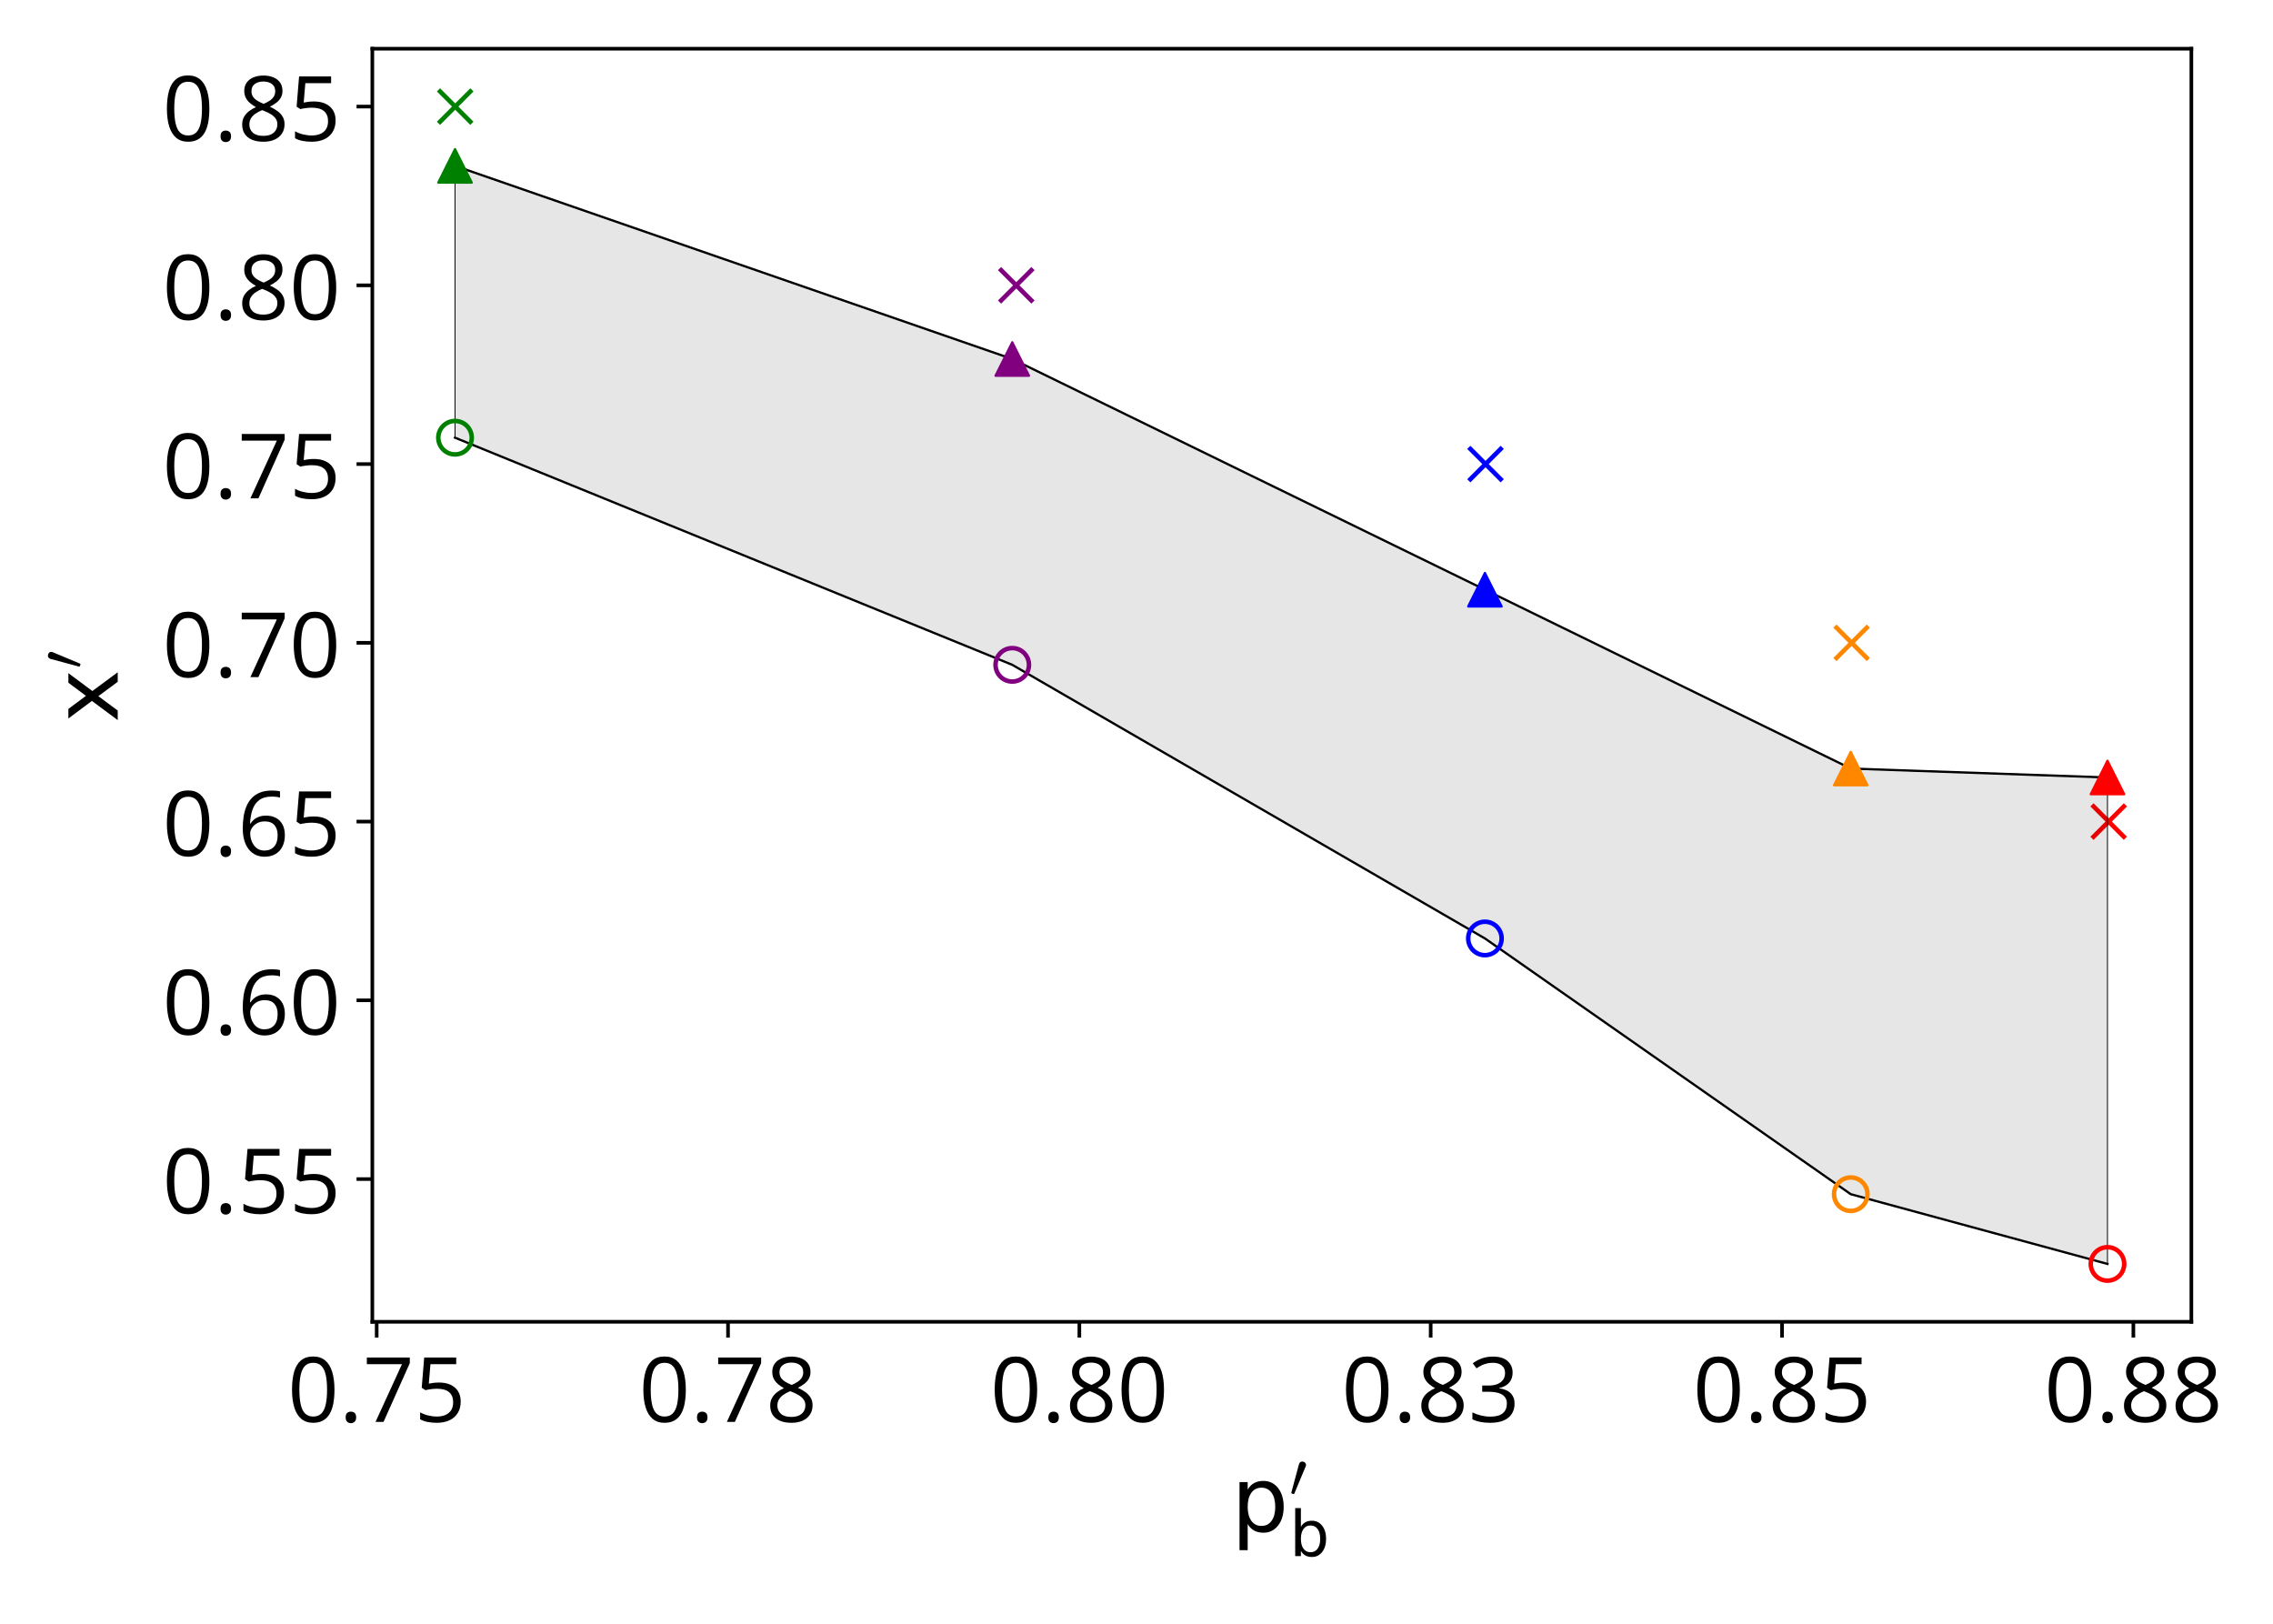
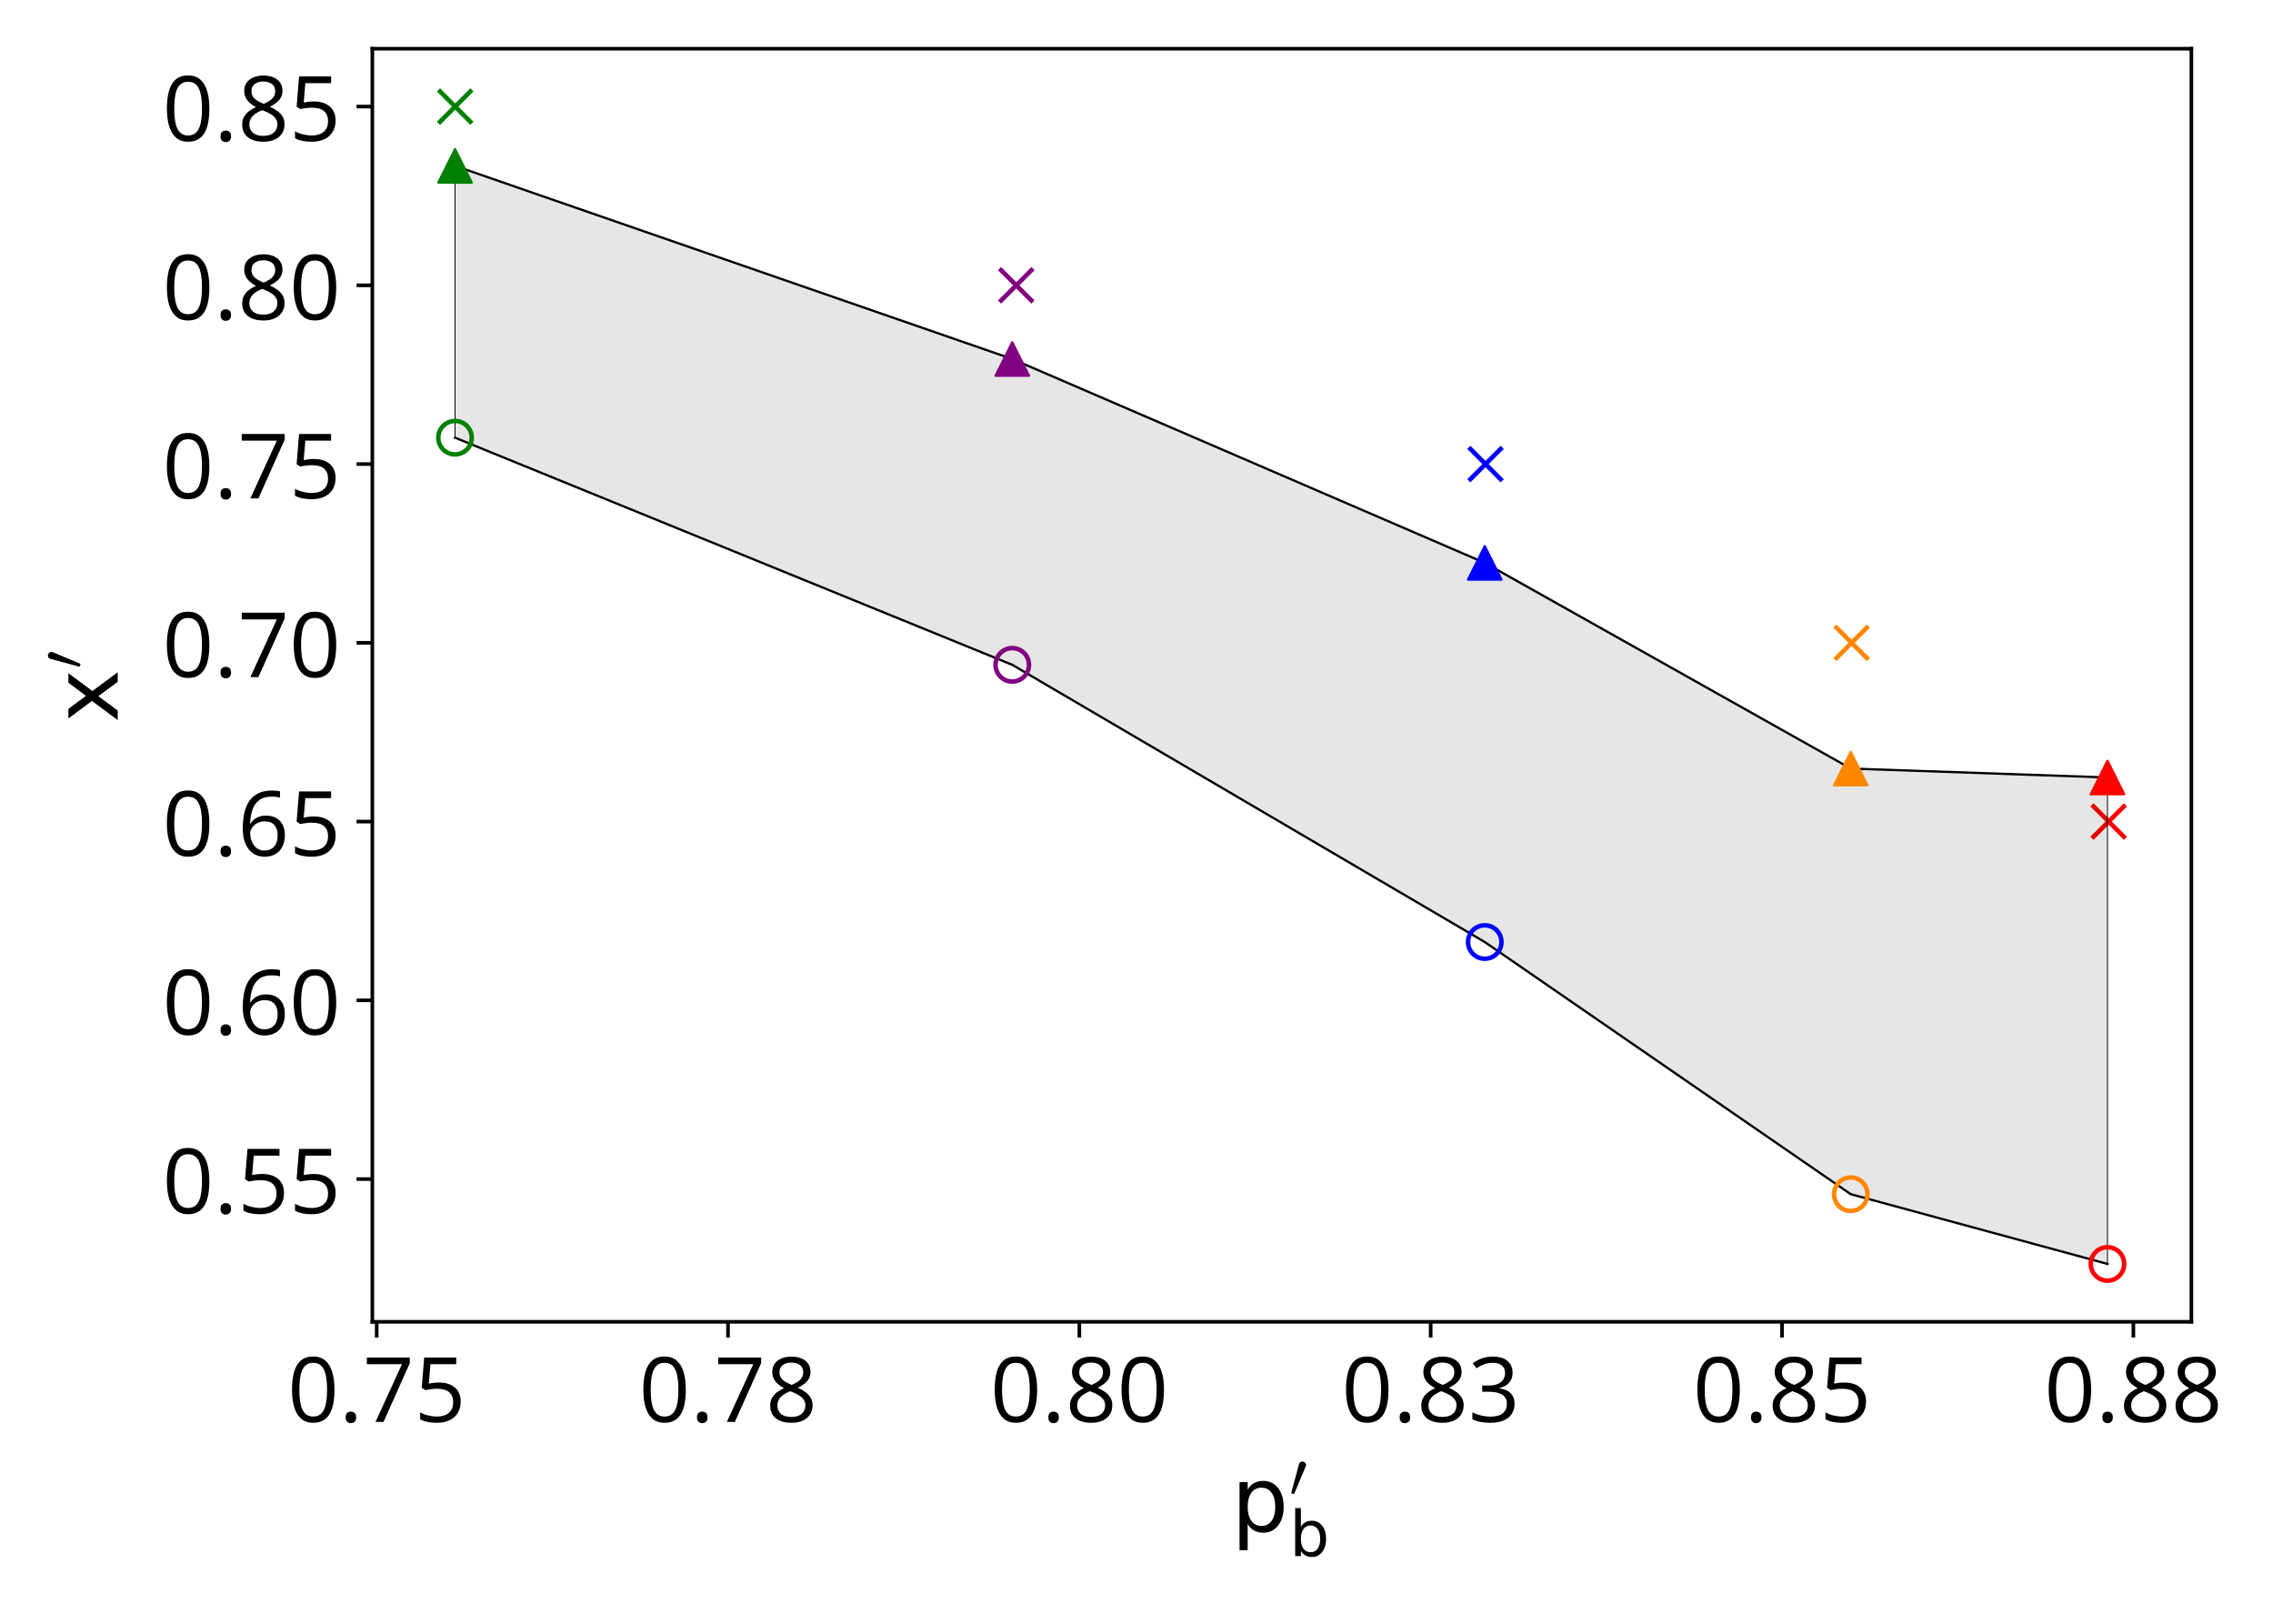
<svg xmlns="http://www.w3.org/2000/svg" xmlns:xlink="http://www.w3.org/1999/xlink" width="504pt" height="360pt" viewBox="0 0 504 360" version="1.1">
  <defs>
    <style type="text/css">*{stroke-linejoin: round; stroke-linecap: butt}</style>
  </defs>
  <g id="figure_1">
    <g id="patch_1">
      <path d="M 0 360  L 504 360  L 504 0  L 0 0  L 0 360  z " style="fill: none" />
    </g>
    <g id="axes_1">
      <g id="patch_2">
        <path d="M 82.56 293.056  L 485.9 293.056  L 485.9 10.8  L 82.56 10.8  L 82.56 293.056  z " style="fill: none" />
      </g>
      <g id="PathCollection_1">
        <defs>
-           <path id="m4d85c06cd1" d="M -3.708 3.708  L 3.708 -3.708  M -3.708 -3.708  L 3.708 3.708  " style="stroke: #ff0000" />
-         </defs>
-         <g clip-path="url(#p72d31294ae)">
-           <use xlink:href="#m4d85c06cd1" x="467.566" y="182.151" style="fill: #ff0000; stroke: #ff0000" />
+           <path id="mc852343b5f" d="M -3.708 3.708  L 3.708 -3.708  M -3.708 -3.708  L 3.708 3.708  " style="stroke: #ff0000" />
+         </defs>
+         <g clip-path="url(#pe6ffb8d595)">
+           <use xlink:href="#mc852343b5f" x="467.566" y="182.151" style="fill: #ff0000; stroke: #ff0000" />
        </g>
      </g>
      <g id="PathCollection_2">
        <defs>
-           <path id="maf9a49f062" d="M -3.708 3.708  L 3.708 -3.708  M -3.708 -3.708  L 3.708 3.708  " style="stroke: #ff8700" />
-         </defs>
-         <g clip-path="url(#p72d31294ae)">
-           <use xlink:href="#maf9a49f062" x="410.566" y="142.521" style="fill: #ff8700; stroke: #ff8700" />
+           <path id="mbe187b56ad" d="M -3.708 3.708  L 3.708 -3.708  M -3.708 -3.708  L 3.708 3.708  " style="stroke: #ff8700" />
+         </defs>
+         <g clip-path="url(#pe6ffb8d595)">
+           <use xlink:href="#mbe187b56ad" x="410.566" y="142.521" style="fill: #ff8700; stroke: #ff8700" />
        </g>
      </g>
      <g id="PathCollection_3">
        <defs>
-           <path id="m705bd40222" d="M -3.708 3.708  L 3.708 -3.708  M -3.708 -3.708  L 3.708 3.708  " style="stroke: #0000ff" />
-         </defs>
-         <g clip-path="url(#p72d31294ae)">
-           <use xlink:href="#m705bd40222" x="329.39" y="102.891" style="fill: #0000ff; stroke: #0000ff" />
+           <path id="m2eb34a96cd" d="M -3.708 3.708  L 3.708 -3.708  M -3.708 -3.708  L 3.708 3.708  " style="stroke: #0000ff" />
+         </defs>
+         <g clip-path="url(#pe6ffb8d595)">
+           <use xlink:href="#m2eb34a96cd" x="329.39" y="102.891" style="fill: #0000ff; stroke: #0000ff" />
        </g>
      </g>
      <g id="PathCollection_4">
        <defs>
-           <path id="mf4d39bd6ee" d="M -3.708 3.708  L 3.708 -3.708  M -3.708 -3.708  L 3.708 3.708  " style="stroke: #800080" />
-         </defs>
-         <g clip-path="url(#p72d31294ae)">
-           <use xlink:href="#mf4d39bd6ee" x="225.339" y="63.26" style="fill: #800080; stroke: #800080" />
+           <path id="m954e78ad79" d="M -3.708 3.708  L 3.708 -3.708  M -3.708 -3.708  L 3.708 3.708  " style="stroke: #800080" />
+         </defs>
+         <g clip-path="url(#pe6ffb8d595)">
+           <use xlink:href="#m954e78ad79" x="225.339" y="63.26" style="fill: #800080; stroke: #800080" />
        </g>
      </g>
      <g id="PathCollection_5">
        <defs>
-           <path id="m082d54bbd5" d="M -3.708 3.708  L 3.708 -3.708  M -3.708 -3.708  L 3.708 3.708  " style="stroke: #008000" />
-         </defs>
-         <g clip-path="url(#p72d31294ae)">
-           <use xlink:href="#m082d54bbd5" x="100.931" y="23.63" style="fill: #008000; stroke: #008000" />
+           <path id="m7dabb1784d" d="M -3.708 3.708  L 3.708 -3.708  M -3.708 -3.708  L 3.708 3.708  " style="stroke: #008000" />
+         </defs>
+         <g clip-path="url(#pe6ffb8d595)">
+           <use xlink:href="#m7dabb1784d" x="100.931" y="23.63" style="fill: #008000; stroke: #008000" />
        </g>
      </g>
      <g id="FillBetweenPolyCollection_1">
-         <path d="M 100.894 36.774  L 100.894 97.042  L 224.452 147.398  L 329.257 208.063  L 410.373 264.763  L 467.297 280.226  L 467.297 172.378  L 467.297 172.378  L 410.373 170.395  L 329.257 130.745  L 224.452 79.596  L 100.894 36.774  z " clip-path="url(#p72d31294ae)" style="fill: url(#h4ba701447a); fill-opacity: 0.1; stroke: #000000; stroke-width: 0.2" />
+         <path d="M 100.894 36.774  L 100.894 97.042  L 224.452 147.398  L 329.222 208.856  L 410.373 264.763  L 467.297 280.226  L 467.297 172.378  L 467.297 172.378  L 410.373 170.395  L 329.222 124.797  L 224.452 79.596  L 100.894 36.774  z " clip-path="url(#pe6ffb8d595)" style="fill: url(#h27b3d0aef4); fill-opacity: 0.1; stroke: #000000; stroke-width: 0.2" />
      </g>
      <g id="matplotlib.axis_1">
        <g id="xtick_1">
          <g id="line2d_1">
            <defs>
-               <path id="mca38b73743" d="M 0 0  L 0 3.5  " style="stroke: #000000; stroke-width: 0.8" />
+               <path id="mbb1e31e8c7" d="M 0 0  L 0 3.5  " style="stroke: #000000; stroke-width: 0.8" />
            </defs>
            <g>
-               <use xlink:href="#mca38b73743" x="83.523" y="293.056" style="stroke: #000000; stroke-width: 0.8" />
+               <use xlink:href="#mbb1e31e8c7" x="83.523" y="293.056" style="stroke: #000000; stroke-width: 0.8" />
            </g>
          </g>
          <g id="text_1">
            <g transform="translate(63.74438 315.2529) scale(0.2 -0.2)">
              <defs>
                <path id="OpenSans-Regular-30" d="M 3334 2291  Q 3334 1734 3250 1296  Q 3166 859 2984 556  Q 2803 253 2515 95  Q 2228 -63 1825 -63  Q 1316 -63 983 215  Q 650 494 486 1020  Q 322 1547 322 2291  Q 322 3022 470 3548  Q 619 4075 950 4358  Q 1281 4641 1825 4641  Q 2341 4641 2675 4361  Q 3009 4081 3171 3554  Q 3334 3028 3334 2291  z M 844 2291  Q 844 1653 941 1228  Q 1038 803 1255 592  Q 1472 381 1825 381  Q 2178 381 2395 590  Q 2613 800 2711 1225  Q 2809 1650 2809 2291  Q 2809 2919 2712 3342  Q 2616 3766 2400 3980  Q 2184 4194 1825 4194  Q 1466 4194 1250 3980  Q 1034 3766 939 3342  Q 844 2919 844 2291  z " transform="scale(0.015625)" />
                <path id="OpenSans-Regular-2e" d="M 469 325  Q 469 544 575 636  Q 681 728 834 728  Q 994 728 1103 636  Q 1213 544 1213 325  Q 1213 109 1103 10  Q 994 -88 834 -88  Q 681 -88 575 10  Q 469 109 469 325  z " transform="scale(0.015625)" />
                <path id="OpenSans-Regular-37" d="M 906 0  L 2781 4094  L 291 4094  L 291 4569  L 3338 4569  L 3338 4169  L 1475 0  L 906 0  z " transform="scale(0.015625)" />
                <path id="OpenSans-Regular-35" d="M 1759 2794  Q 2225 2794 2569 2636  Q 2913 2478 3102 2178  Q 3291 1878 3291 1450  Q 3291 981 3087 642  Q 2884 303 2503 120  Q 2122 -63 1591 -63  Q 1234 -63 928 0  Q 622 63 413 188  L 413 681  Q 641 544 966 462  Q 1291 381 1597 381  Q 1944 381 2205 492  Q 2466 603 2611 829  Q 2756 1056 2756 1400  Q 2756 1856 2476 2104  Q 2197 2353 1594 2353  Q 1400 2353 1169 2322  Q 938 2291 788 2253  L 525 2425  L 700 4569  L 2972 4569  L 2972 4094  L 1144 4094  L 1028 2716  Q 1147 2741 1334 2767  Q 1522 2794 1759 2794  z " transform="scale(0.015625)" />
              </defs>
              <use xlink:href="#OpenSans-Regular-30" />
              <use xlink:href="#OpenSans-Regular-2e" transform="translate(57.17773 0)" />
              <use xlink:href="#OpenSans-Regular-37" transform="translate(83.44727 0)" />
              <use xlink:href="#OpenSans-Regular-35" transform="translate(140.625 0)" />
            </g>
          </g>
        </g>
        <g id="xtick_2">
          <g id="line2d_2">
            <g>
-               <use xlink:href="#mca38b73743" x="161.426" y="293.056" style="stroke: #000000; stroke-width: 0.8" />
+               <use xlink:href="#mbb1e31e8c7" x="161.426" y="293.056" style="stroke: #000000; stroke-width: 0.8" />
            </g>
          </g>
          <g id="text_2">
            <g transform="translate(141.6476 315.2529) scale(0.2 -0.2)">
              <defs>
                <path id="OpenSans-Regular-38" d="M 1825 4634  Q 2222 4634 2528 4509  Q 2834 4384 3007 4142  Q 3181 3900 3181 3547  Q 3181 3269 3061 3061  Q 2941 2853 2737 2698  Q 2534 2544 2288 2422  Q 2581 2288 2817 2119  Q 3053 1950 3190 1722  Q 3328 1494 3328 1181  Q 3328 797 3142 517  Q 2956 238 2622 87  Q 2288 -63 1838 -63  Q 1353 -63 1014 82  Q 675 228 498 501  Q 322 775 322 1159  Q 322 1475 456 1708  Q 591 1941 812 2109  Q 1034 2278 1297 2394  Q 1069 2519 880 2678  Q 691 2838 580 3052  Q 469 3266 469 3550  Q 469 3897 645 4139  Q 822 4381 1130 4507  Q 1438 4634 1825 4634  z M 831 1156  Q 831 806 1078 579  Q 1325 353 1825 353  Q 2300 353 2559 579  Q 2819 806 2819 1175  Q 2819 1403 2700 1576  Q 2581 1750 2362 1887  Q 2144 2025 1847 2138  L 1734 2178  Q 1447 2059 1245 1914  Q 1044 1769 937 1584  Q 831 1400 831 1156  z M 1819 4209  Q 1450 4209 1215 4032  Q 981 3856 981 3525  Q 981 3288 1095 3123  Q 1209 2959 1406 2842  Q 1603 2725 1847 2625  Q 2084 2725 2268 2845  Q 2453 2966 2559 3131  Q 2666 3297 2666 3528  Q 2666 3859 2433 4034  Q 2200 4209 1819 4209  z " transform="scale(0.015625)" />
              </defs>
              <use xlink:href="#OpenSans-Regular-30" />
              <use xlink:href="#OpenSans-Regular-2e" transform="translate(57.17773 0)" />
              <use xlink:href="#OpenSans-Regular-37" transform="translate(83.44727 0)" />
              <use xlink:href="#OpenSans-Regular-38" transform="translate(140.625 0)" />
            </g>
          </g>
        </g>
        <g id="xtick_3">
          <g id="line2d_3">
            <g>
-               <use xlink:href="#mca38b73743" x="239.329" y="293.056" style="stroke: #000000; stroke-width: 0.8" />
+               <use xlink:href="#mbb1e31e8c7" x="239.329" y="293.056" style="stroke: #000000; stroke-width: 0.8" />
            </g>
          </g>
          <g id="text_3">
            <g transform="translate(219.5509 315.2529) scale(0.2 -0.2)">
              <use xlink:href="#OpenSans-Regular-30" />
              <use xlink:href="#OpenSans-Regular-2e" transform="translate(57.17773 0)" />
              <use xlink:href="#OpenSans-Regular-38" transform="translate(83.44727 0)" />
              <use xlink:href="#OpenSans-Regular-30" transform="translate(140.625 0)" />
            </g>
          </g>
        </g>
        <g id="xtick_4">
          <g id="line2d_4">
            <g>
-               <use xlink:href="#mca38b73743" x="317.232" y="293.056" style="stroke: #000000; stroke-width: 0.8" />
+               <use xlink:href="#mbb1e31e8c7" x="317.232" y="293.056" style="stroke: #000000; stroke-width: 0.8" />
            </g>
          </g>
          <g id="text_4">
            <g transform="translate(297.4541 315.2529) scale(0.2 -0.2)">
              <defs>
                <path id="OpenSans-Regular-33" d="M 3141 3503  Q 3141 3197 3022 2972  Q 2903 2747 2690 2605  Q 2478 2463 2191 2406  L 2191 2381  Q 2734 2313 3007 2031  Q 3281 1750 3281 1294  Q 3281 897 3095 590  Q 2909 284 2526 110  Q 2144 -63 1547 -63  Q 1184 -63 876 -5  Q 569 53 288 188  L 288 675  Q 572 534 906 454  Q 1241 375 1553 375  Q 2178 375 2456 623  Q 2734 872 2734 1303  Q 2734 1600 2579 1783  Q 2425 1966 2136 2052  Q 1847 2138 1441 2138  L 984 2138  L 984 2581  L 1444 2581  Q 1816 2581 2075 2690  Q 2334 2800 2470 2998  Q 2606 3197 2606 3469  Q 2606 3816 2375 4005  Q 2144 4194 1747 4194  Q 1503 4194 1303 4144  Q 1103 4094 928 4006  Q 753 3919 578 3803  L 316 4159  Q 566 4353 925 4493  Q 1284 4634 1741 4634  Q 2441 4634 2791 4315  Q 3141 3997 3141 3503  z " transform="scale(0.015625)" />
              </defs>
              <use xlink:href="#OpenSans-Regular-30" />
              <use xlink:href="#OpenSans-Regular-2e" transform="translate(57.17773 0)" />
              <use xlink:href="#OpenSans-Regular-38" transform="translate(83.44727 0)" />
              <use xlink:href="#OpenSans-Regular-33" transform="translate(140.625 0)" />
            </g>
          </g>
        </g>
        <g id="xtick_5">
          <g id="line2d_5">
            <g>
-               <use xlink:href="#mca38b73743" x="395.136" y="293.056" style="stroke: #000000; stroke-width: 0.8" />
+               <use xlink:href="#mbb1e31e8c7" x="395.136" y="293.056" style="stroke: #000000; stroke-width: 0.8" />
            </g>
          </g>
          <g id="text_5">
            <g transform="translate(375.3574 315.2529) scale(0.2 -0.2)">
              <use xlink:href="#OpenSans-Regular-30" />
              <use xlink:href="#OpenSans-Regular-2e" transform="translate(57.17773 0)" />
              <use xlink:href="#OpenSans-Regular-38" transform="translate(83.44727 0)" />
              <use xlink:href="#OpenSans-Regular-35" transform="translate(140.625 0)" />
            </g>
          </g>
        </g>
        <g id="xtick_6">
          <g id="line2d_6">
            <g>
-               <use xlink:href="#mca38b73743" x="473.039" y="293.056" style="stroke: #000000; stroke-width: 0.8" />
+               <use xlink:href="#mbb1e31e8c7" x="473.039" y="293.056" style="stroke: #000000; stroke-width: 0.8" />
            </g>
          </g>
          <g id="text_6">
            <g transform="translate(453.2606 315.2529) scale(0.2 -0.2)">
              <use xlink:href="#OpenSans-Regular-30" />
              <use xlink:href="#OpenSans-Regular-2e" transform="translate(57.17773 0)" />
              <use xlink:href="#OpenSans-Regular-38" transform="translate(83.44727 0)" />
              <use xlink:href="#OpenSans-Regular-38" transform="translate(140.625 0)" />
            </g>
          </g>
        </g>
        <g id="text_7">
          <g transform="translate(273.03 339.6372) scale(0.2 -0.2)">
            <defs>
              <path id="DejaVuSans-70" d="M 1159 525  L 1159 -1331  L 581 -1331  L 581 3500  L 1159 3500  L 1159 2969  Q 1341 3281 1617 3432  Q 1894 3584 2278 3584  Q 2916 3584 3314 3078  Q 3713 2572 3713 1747  Q 3713 922 3314 415  Q 2916 -91 2278 -91  Q 1894 -91 1617 61  Q 1341 213 1159 525  z M 3116 1747  Q 3116 2381 2855 2742  Q 2594 3103 2138 3103  Q 1681 3103 1420 2742  Q 1159 2381 1159 1747  Q 1159 1113 1420 752  Q 1681 391 2138 391  Q 2594 391 2855 752  Q 3116 1113 3116 1747  z " transform="scale(0.015625)" />
              <path id="Cmsy10-30" d="M 225 347  Q 184 359 184 409  L 966 3316  Q 1003 3434 1093 3506  Q 1184 3578 1300 3578  Q 1450 3578 1564 3479  Q 1678 3381 1678 3231  Q 1678 3166 1644 3084  L 488 319  Q 466 275 428 275  Q 394 275 320 306  Q 247 338 225 347  z " transform="scale(0.015625)" />
              <path id="DejaVuSans-62" d="M 3116 1747  Q 3116 2381 2855 2742  Q 2594 3103 2138 3103  Q 1681 3103 1420 2742  Q 1159 2381 1159 1747  Q 1159 1113 1420 752  Q 1681 391 2138 391  Q 2594 391 2855 752  Q 3116 1113 3116 1747  z M 1159 2969  Q 1341 3281 1617 3432  Q 1894 3584 2278 3584  Q 2916 3584 3314 3078  Q 3713 2572 3713 1747  Q 3713 922 3314 415  Q 2916 -91 2278 -91  Q 1894 -91 1617 61  Q 1341 213 1159 525  L 1159 0  L 581 0  L 581 4863  L 1159 4863  L 1159 2969  z " transform="scale(0.015625)" />
            </defs>
            <use xlink:href="#DejaVuSans-70" transform="translate(0 0.520313)" />
            <use xlink:href="#Cmsy10-30" transform="translate(64.43359 38.86563) scale(0.7)" />
            <use xlink:href="#DejaVuSans-62" transform="translate(64.43359 -26.82344) scale(0.7)" />
          </g>
        </g>
      </g>
      <g id="matplotlib.axis_2">
        <g id="ytick_1">
          <g id="line2d_7">
            <defs>
-               <path id="m733776e361" d="M 0 0  L -3.5 0  " style="stroke: #000000; stroke-width: 0.8" />
+               <path id="m622e2eaccb" d="M 0 0  L -3.5 0  " style="stroke: #000000; stroke-width: 0.8" />
            </defs>
            <g>
-               <use xlink:href="#m733776e361" x="82.56" y="261.412" style="stroke: #000000; stroke-width: 0.8" />
+               <use xlink:href="#m622e2eaccb" x="82.56" y="261.412" style="stroke: #000000; stroke-width: 0.8" />
            </g>
          </g>
          <g id="text_8">
            <g transform="translate(36.00375 269.0106) scale(0.2 -0.2)">
              <use xlink:href="#OpenSans-Regular-30" />
              <use xlink:href="#OpenSans-Regular-2e" transform="translate(57.17773 0)" />
              <use xlink:href="#OpenSans-Regular-35" transform="translate(83.44727 0)" />
              <use xlink:href="#OpenSans-Regular-35" transform="translate(140.625 0)" />
            </g>
          </g>
        </g>
        <g id="ytick_2">
          <g id="line2d_8">
            <g>
-               <use xlink:href="#m733776e361" x="82.56" y="221.782" style="stroke: #000000; stroke-width: 0.8" />
+               <use xlink:href="#m622e2eaccb" x="82.56" y="221.782" style="stroke: #000000; stroke-width: 0.8" />
            </g>
          </g>
          <g id="text_9">
            <g transform="translate(36.00375 229.3802) scale(0.2 -0.2)">
              <defs>
                <path id="OpenSans-Regular-36" d="M 363 1953  Q 363 2366 420 2759  Q 478 3153 615 3492  Q 753 3831 990 4087  Q 1228 4344 1583 4489  Q 1938 4634 2434 4634  Q 2575 4634 2737 4620  Q 2900 4606 3006 4575  L 3006 4128  Q 2891 4169 2742 4187  Q 2594 4206 2444 4206  Q 1863 4206 1530 3953  Q 1197 3700 1050 3267  Q 903 2834 881 2294  L 916 2294  Q 1013 2450 1163 2576  Q 1313 2703 1527 2778  Q 1741 2853 2025 2853  Q 2425 2853 2723 2690  Q 3022 2528 3186 2218  Q 3350 1909 3350 1469  Q 3350 997 3175 653  Q 3000 309 2676 123  Q 2353 -63 1906 -63  Q 1572 -63 1290 65  Q 1009 194 801 447  Q 594 700 478 1076  Q 363 1453 363 1953  z M 1900 375  Q 2325 375 2581 647  Q 2838 919 2838 1469  Q 2838 1919 2609 2181  Q 2381 2444 1922 2444  Q 1609 2444 1378 2314  Q 1147 2184 1019 1987  Q 891 1791 891 1588  Q 891 1381 952 1168  Q 1013 956 1138 775  Q 1263 594 1453 484  Q 1644 375 1900 375  z " transform="scale(0.015625)" />
              </defs>
              <use xlink:href="#OpenSans-Regular-30" />
              <use xlink:href="#OpenSans-Regular-2e" transform="translate(57.17773 0)" />
              <use xlink:href="#OpenSans-Regular-36" transform="translate(83.44727 0)" />
              <use xlink:href="#OpenSans-Regular-30" transform="translate(140.625 0)" />
            </g>
          </g>
        </g>
        <g id="ytick_3">
          <g id="line2d_9">
            <g>
-               <use xlink:href="#m733776e361" x="82.56" y="182.151" style="stroke: #000000; stroke-width: 0.8" />
+               <use xlink:href="#m622e2eaccb" x="82.56" y="182.151" style="stroke: #000000; stroke-width: 0.8" />
            </g>
          </g>
          <g id="text_10">
            <g transform="translate(36.00375 189.7498) scale(0.2 -0.2)">
              <use xlink:href="#OpenSans-Regular-30" />
              <use xlink:href="#OpenSans-Regular-2e" transform="translate(57.17773 0)" />
              <use xlink:href="#OpenSans-Regular-36" transform="translate(83.44727 0)" />
              <use xlink:href="#OpenSans-Regular-35" transform="translate(140.625 0)" />
            </g>
          </g>
        </g>
        <g id="ytick_4">
          <g id="line2d_10">
            <g>
-               <use xlink:href="#m733776e361" x="82.56" y="142.521" style="stroke: #000000; stroke-width: 0.8" />
+               <use xlink:href="#m622e2eaccb" x="82.56" y="142.521" style="stroke: #000000; stroke-width: 0.8" />
            </g>
          </g>
          <g id="text_11">
            <g transform="translate(36.00375 150.1194) scale(0.2 -0.2)">
              <use xlink:href="#OpenSans-Regular-30" />
              <use xlink:href="#OpenSans-Regular-2e" transform="translate(57.17773 0)" />
              <use xlink:href="#OpenSans-Regular-37" transform="translate(83.44727 0)" />
              <use xlink:href="#OpenSans-Regular-30" transform="translate(140.625 0)" />
            </g>
          </g>
        </g>
        <g id="ytick_5">
          <g id="line2d_11">
            <g>
-               <use xlink:href="#m733776e361" x="82.56" y="102.891" style="stroke: #000000; stroke-width: 0.8" />
+               <use xlink:href="#m622e2eaccb" x="82.56" y="102.891" style="stroke: #000000; stroke-width: 0.8" />
            </g>
          </g>
          <g id="text_12">
            <g transform="translate(36.00375 110.489) scale(0.2 -0.2)">
              <use xlink:href="#OpenSans-Regular-30" />
              <use xlink:href="#OpenSans-Regular-2e" transform="translate(57.17773 0)" />
              <use xlink:href="#OpenSans-Regular-37" transform="translate(83.44727 0)" />
              <use xlink:href="#OpenSans-Regular-35" transform="translate(140.625 0)" />
            </g>
          </g>
        </g>
        <g id="ytick_6">
          <g id="line2d_12">
            <g>
-               <use xlink:href="#m733776e361" x="82.56" y="63.26" style="stroke: #000000; stroke-width: 0.8" />
+               <use xlink:href="#m622e2eaccb" x="82.56" y="63.26" style="stroke: #000000; stroke-width: 0.8" />
            </g>
          </g>
          <g id="text_13">
            <g transform="translate(36.00375 70.85864) scale(0.2 -0.2)">
              <use xlink:href="#OpenSans-Regular-30" />
              <use xlink:href="#OpenSans-Regular-2e" transform="translate(57.17773 0)" />
              <use xlink:href="#OpenSans-Regular-38" transform="translate(83.44727 0)" />
              <use xlink:href="#OpenSans-Regular-30" transform="translate(140.625 0)" />
            </g>
          </g>
        </g>
        <g id="ytick_7">
          <g id="line2d_13">
            <g>
-               <use xlink:href="#m733776e361" x="82.56" y="23.63" style="stroke: #000000; stroke-width: 0.8" />
+               <use xlink:href="#m622e2eaccb" x="82.56" y="23.63" style="stroke: #000000; stroke-width: 0.8" />
            </g>
          </g>
          <g id="text_14">
            <g transform="translate(36.00375 31.22826) scale(0.2 -0.2)">
              <use xlink:href="#OpenSans-Regular-30" />
              <use xlink:href="#OpenSans-Regular-2e" transform="translate(57.17773 0)" />
              <use xlink:href="#OpenSans-Regular-38" transform="translate(83.44727 0)" />
              <use xlink:href="#OpenSans-Regular-35" transform="translate(140.625 0)" />
            </g>
          </g>
        </g>
        <g id="text_15">
          <g transform="translate(26.21937 160.228) rotate(-90) scale(0.2 -0.2)">
            <defs>
              <path id="DejaVuSans-78" d="M 3513 3500  L 2247 1797  L 3578 0  L 2900 0  L 1881 1375  L 863 0  L 184 0  L 1544 1831  L 300 3500  L 978 3500  L 1906 2253  L 2834 3500  L 3513 3500  z " transform="scale(0.015625)" />
            </defs>
            <use xlink:href="#DejaVuSans-78" transform="translate(0 0.584375)" />
            <use xlink:href="#Cmsy10-30" transform="translate(60.13672 38.86563) scale(0.7)" />
          </g>
        </g>
      </g>
      <g id="line2d_14">
-         <path d="M 100.894 97.042  L 224.452 147.398  L 329.257 208.063  L 410.373 264.763  L 467.297 280.226  " clip-path="url(#p72d31294ae)" style="fill: none; stroke: #000000; stroke-width: 0.5; stroke-linecap: square" />
+         <path d="M 100.894 97.042  L 224.452 147.398  L 329.222 208.856  L 410.373 264.763  L 467.297 280.226  " clip-path="url(#pe6ffb8d595)" style="fill: none; stroke: #000000; stroke-width: 0.5; stroke-linecap: square" />
      </g>
      <g id="line2d_15">
-         <path d="M 100.894 36.774  L 224.452 79.596  L 329.257 130.745  L 410.373 170.395  L 467.297 172.378  " clip-path="url(#p72d31294ae)" style="fill: none; stroke: #000000; stroke-width: 0.5; stroke-linecap: square" />
+         <path d="M 100.894 36.774  L 224.452 79.596  L 329.222 124.797  L 410.373 170.395  L 467.297 172.378  " clip-path="url(#pe6ffb8d595)" style="fill: none; stroke: #000000; stroke-width: 0.5; stroke-linecap: square" />
      </g>
      <g id="patch_3">
        <path d="M 82.56 293.056  L 82.56 10.8  " style="fill: none; stroke: #000000; stroke-width: 0.8; stroke-linejoin: miter; stroke-linecap: square" />
      </g>
      <g id="patch_4">
        <path d="M 485.9 293.056  L 485.9 10.8  " style="fill: none; stroke: #000000; stroke-width: 0.8; stroke-linejoin: miter; stroke-linecap: square" />
      </g>
      <g id="patch_5">
        <path d="M 82.56 293.056  L 485.9 293.056  " style="fill: none; stroke: #000000; stroke-width: 0.8; stroke-linejoin: miter; stroke-linecap: square" />
      </g>
      <g id="patch_6">
        <path d="M 82.56 10.8  L 485.9 10.8  " style="fill: none; stroke: #000000; stroke-width: 0.8; stroke-linejoin: miter; stroke-linecap: square" />
      </g>
      <g id="PathCollection_6">
-         <path d="M 467.297 283.934  C 468.281 283.934 469.224 283.544 469.919 282.848  C 470.615 282.153 471.005 281.21 471.005 280.226  C 471.005 279.243 470.615 278.3 469.919 277.604  C 469.224 276.909 468.281 276.518 467.297 276.518  C 466.314 276.518 465.371 276.909 464.675 277.604  C 463.98 278.3 463.589 279.243 463.589 280.226  C 463.589 281.21 463.98 282.153 464.675 282.848  C 465.371 283.544 466.314 283.934 467.297 283.934  L 467.297 283.934  z " clip-path="url(#p72d31294ae)" style="fill: none; stroke: #ff0000" />
+         <path d="M 467.297 283.934  C 468.281 283.934 469.224 283.544 469.919 282.848  C 470.615 282.153 471.005 281.21 471.005 280.226  C 471.005 279.243 470.615 278.3 469.919 277.604  C 469.224 276.909 468.281 276.518 467.297 276.518  C 466.314 276.518 465.371 276.909 464.675 277.604  C 463.98 278.3 463.589 279.243 463.589 280.226  C 463.589 281.21 463.98 282.153 464.675 282.848  C 465.371 283.544 466.314 283.934 467.297 283.934  L 467.297 283.934  z " clip-path="url(#pe6ffb8d595)" style="fill: none; stroke: #ff0000" />
      </g>
      <g id="PathCollection_7">
        <defs>
-           <path id="m730b9666db" d="M 0 -3.708  L -3.708 3.708  L 3.708 3.708  z " style="stroke: #ff0000; stroke-width: 0.5" />
-         </defs>
-         <g clip-path="url(#p72d31294ae)">
-           <use xlink:href="#m730b9666db" x="467.297" y="172.378" style="fill: #ff0000; stroke: #ff0000; stroke-width: 0.5" />
+           <path id="me79e1dd6fa" d="M 0 -3.708  L -3.708 3.708  L 3.708 3.708  z " style="stroke: #ff0000; stroke-width: 0.5" />
+         </defs>
+         <g clip-path="url(#pe6ffb8d595)">
+           <use xlink:href="#me79e1dd6fa" x="467.297" y="172.378" style="fill: #ff0000; stroke: #ff0000; stroke-width: 0.5" />
        </g>
      </g>
      <g id="PathCollection_8">
-         <path d="M 410.373 268.471  C 411.356 268.471 412.3 268.08 412.995 267.385  C 413.69 266.689 414.081 265.746 414.081 264.763  C 414.081 263.779 413.69 262.836 412.995 262.141  C 412.3 261.445 411.356 261.054 410.373 261.054  C 409.39 261.054 408.446 261.445 407.751 262.141  C 407.056 262.836 406.665 263.779 406.665 264.763  C 406.665 265.746 407.056 266.689 407.751 267.385  C 408.446 268.08 409.39 268.471 410.373 268.471  L 410.373 268.471  z " clip-path="url(#p72d31294ae)" style="fill: none; stroke: #ff8700" />
+         <path d="M 410.373 268.471  C 411.356 268.471 412.3 268.08 412.995 267.385  C 413.69 266.689 414.081 265.746 414.081 264.763  C 414.081 263.779 413.69 262.836 412.995 262.141  C 412.3 261.445 411.356 261.054 410.373 261.054  C 409.39 261.054 408.446 261.445 407.751 262.141  C 407.056 262.836 406.665 263.779 406.665 264.763  C 406.665 265.746 407.056 266.689 407.751 267.385  C 408.446 268.08 409.39 268.471 410.373 268.471  L 410.373 268.471  z " clip-path="url(#pe6ffb8d595)" style="fill: none; stroke: #ff8700" />
      </g>
      <g id="PathCollection_9">
        <defs>
-           <path id="mfa3c6d04a0" d="M 0 -3.708  L -3.708 3.708  L 3.708 3.708  z " style="stroke: #ff8700; stroke-width: 0.5" />
-         </defs>
-         <g clip-path="url(#p72d31294ae)">
-           <use xlink:href="#mfa3c6d04a0" x="410.373" y="170.395" style="fill: #ff8700; stroke: #ff8700; stroke-width: 0.5" />
+           <path id="m3ec08a6dcb" d="M 0 -3.708  L -3.708 3.708  L 3.708 3.708  z " style="stroke: #ff8700; stroke-width: 0.5" />
+         </defs>
+         <g clip-path="url(#pe6ffb8d595)">
+           <use xlink:href="#m3ec08a6dcb" x="410.373" y="170.395" style="fill: #ff8700; stroke: #ff8700; stroke-width: 0.5" />
        </g>
      </g>
      <g id="PathCollection_10">
-         <path d="M 329.257 211.771  C 330.24 211.771 331.183 211.38 331.879 210.685  C 332.574 209.989 332.965 209.046 332.965 208.063  C 332.965 207.079 332.574 206.136 331.879 205.441  C 331.183 204.745 330.24 204.355 329.257 204.355  C 328.273 204.355 327.33 204.745 326.635 205.441  C 325.939 206.136 325.549 207.079 325.549 208.063  C 325.549 209.046 325.939 209.989 326.635 210.685  C 327.33 211.38 328.273 211.771 329.257 211.771  L 329.257 211.771  z " clip-path="url(#p72d31294ae)" style="fill: none; stroke: #0000ff" />
+         <path d="M 329.222 212.564  C 330.205 212.564 331.148 212.173 331.844 211.478  C 332.539 210.782 332.93 209.839 332.93 208.856  C 332.93 207.872 332.539 206.929 331.844 206.234  C 331.148 205.538 330.205 205.148 329.222 205.148  C 328.238 205.148 327.295 205.538 326.6 206.234  C 325.904 206.929 325.514 207.872 325.514 208.856  C 325.514 209.839 325.904 210.782 326.6 211.478  C 327.295 212.173 328.238 212.564 329.222 212.564  L 329.222 212.564  z " clip-path="url(#pe6ffb8d595)" style="fill: none; stroke: #0000ff" />
      </g>
      <g id="PathCollection_11">
        <defs>
-           <path id="m11c2d05b80" d="M 0 -3.708  L -3.708 3.708  L 3.708 3.708  z " style="stroke: #0000ff; stroke-width: 0.5" />
-         </defs>
-         <g clip-path="url(#p72d31294ae)">
-           <use xlink:href="#m11c2d05b80" x="329.257" y="130.745" style="fill: #0000ff; stroke: #0000ff; stroke-width: 0.5" />
+           <path id="mb65cf0e25c" d="M 0 -3.708  L -3.708 3.708  L 3.708 3.708  z " style="stroke: #0000ff; stroke-width: 0.5" />
+         </defs>
+         <g clip-path="url(#pe6ffb8d595)">
+           <use xlink:href="#mb65cf0e25c" x="329.222" y="124.797" style="fill: #0000ff; stroke: #0000ff; stroke-width: 0.5" />
        </g>
      </g>
      <g id="PathCollection_12">
-         <path d="M 224.452 151.106  C 225.436 151.106 226.379 150.715 227.074 150.02  C 227.77 149.325 228.16 148.381 228.16 147.398  C 228.16 146.415 227.77 145.471 227.074 144.776  C 226.379 144.081 225.436 143.69 224.452 143.69  C 223.469 143.69 222.526 144.081 221.83 144.776  C 221.135 145.471 220.744 146.415 220.744 147.398  C 220.744 148.381 221.135 149.325 221.83 150.02  C 222.526 150.715 223.469 151.106 224.452 151.106  L 224.452 151.106  z " clip-path="url(#p72d31294ae)" style="fill: none; stroke: #800080" />
+         <path d="M 224.452 151.106  C 225.436 151.106 226.379 150.715 227.074 150.02  C 227.77 149.325 228.16 148.381 228.16 147.398  C 228.16 146.415 227.77 145.471 227.074 144.776  C 226.379 144.081 225.436 143.69 224.452 143.69  C 223.469 143.69 222.526 144.081 221.83 144.776  C 221.135 145.471 220.744 146.415 220.744 147.398  C 220.744 148.381 221.135 149.325 221.83 150.02  C 222.526 150.715 223.469 151.106 224.452 151.106  L 224.452 151.106  z " clip-path="url(#pe6ffb8d595)" style="fill: none; stroke: #800080" />
      </g>
      <g id="PathCollection_13">
        <defs>
-           <path id="m706e7ed7ac" d="M 0 -3.708  L -3.708 3.708  L 3.708 3.708  z " style="stroke: #800080; stroke-width: 0.5" />
-         </defs>
-         <g clip-path="url(#p72d31294ae)">
-           <use xlink:href="#m706e7ed7ac" x="224.452" y="79.596" style="fill: #800080; stroke: #800080; stroke-width: 0.5" />
+           <path id="m12d200c161" d="M 0 -3.708  L -3.708 3.708  L 3.708 3.708  z " style="stroke: #800080; stroke-width: 0.5" />
+         </defs>
+         <g clip-path="url(#pe6ffb8d595)">
+           <use xlink:href="#m12d200c161" x="224.452" y="79.596" style="fill: #800080; stroke: #800080; stroke-width: 0.5" />
        </g>
      </g>
      <g id="PathCollection_14">
-         <path d="M 100.894 100.75  C 101.877 100.75 102.82 100.36 103.516 99.664  C 104.211 98.969 104.602 98.026 104.602 97.042  C 104.602 96.059 104.211 95.116 103.516 94.42  C 102.82 93.725 101.877 93.334 100.894 93.334  C 99.91 93.334 98.967 93.725 98.272 94.42  C 97.576 95.116 97.186 96.059 97.186 97.042  C 97.186 98.026 97.576 98.969 98.272 99.664  C 98.967 100.36 99.91 100.75 100.894 100.75  L 100.894 100.75  z " clip-path="url(#p72d31294ae)" style="fill: none; stroke: #008000" />
+         <path d="M 100.894 100.75  C 101.877 100.75 102.82 100.36 103.516 99.664  C 104.211 98.969 104.602 98.026 104.602 97.042  C 104.602 96.059 104.211 95.116 103.516 94.42  C 102.82 93.725 101.877 93.334 100.894 93.334  C 99.91 93.334 98.967 93.725 98.272 94.42  C 97.576 95.116 97.186 96.059 97.186 97.042  C 97.186 98.026 97.576 98.969 98.272 99.664  C 98.967 100.36 99.91 100.75 100.894 100.75  L 100.894 100.75  z " clip-path="url(#pe6ffb8d595)" style="fill: none; stroke: #008000" />
      </g>
      <g id="PathCollection_15">
        <defs>
-           <path id="mb6b66e879b" d="M 0 -3.708  L -3.708 3.708  L 3.708 3.708  z " style="stroke: #008000; stroke-width: 0.5" />
-         </defs>
-         <g clip-path="url(#p72d31294ae)">
-           <use xlink:href="#mb6b66e879b" x="100.894" y="36.774" style="fill: #008000; stroke: #008000; stroke-width: 0.5" />
+           <path id="me04da3ca56" d="M 0 -3.708  L -3.708 3.708  L 3.708 3.708  z " style="stroke: #008000; stroke-width: 0.5" />
+         </defs>
+         <g clip-path="url(#pe6ffb8d595)">
+           <use xlink:href="#me04da3ca56" x="100.894" y="36.774" style="fill: #008000; stroke: #008000; stroke-width: 0.5" />
        </g>
      </g>
    </g>
  </g>
  <defs>
-     <clipPath id="p72d31294ae">
+     <clipPath id="pe6ffb8d595">
      <rect x="82.56" y="10.8" width="403.34" height="282.256" />
    </clipPath>
  </defs>
  <defs>
-     <pattern id="h4ba701447a" patternUnits="userSpaceOnUse" x="0" y="0" width="72" height="72">
+     <pattern id="h27b3d0aef4" patternUnits="userSpaceOnUse" x="0" y="0" width="72" height="72">
      <rect x="0" y="0" width="73" height="73" fill="#000000" />
-       <path d="M -36 36  L 36 -36  M -32 40  L 40 -32  M -28 44  L 44 -28  M -24 48  L 48 -24  M -20 52  L 52 -20  M -16 56  L 56 -16  M -12 60  L 60 -12  M -8 64  L 64 -8  M -4 68  L 68 -4  M 0 72  L 72 0  M 4 76  L 76 4  M 8 80  L 80 8  M 12 84  L 84 12  M 16 88  L 88 16  M 20 92  L 92 20  M 24 96  L 96 24  M 28 100  L 100 28  M 32 104  L 104 32  M 36 108  L 108 36  " style="fill: #000000; stroke: #000000; stroke-width: 1.0; stroke-linecap: butt; stroke-linejoin: miter" />
+       <path d="M -36 36  L 36 -36  M -32 40  L 40 -32  M -28 44  L 44 -28  M -24 48  L 48 -24  M -20 52  L 52 -20  M -16 56  L 56 -16  M -12 60  L 60 -12  M -8 64  L 64 -8  M -4 68  L 68 -4  M 0 72  L 72 0  M 4 76  L 76 4  M 8 80  L 80 8  M 12 84  L 84 12  M 16 88  L 88 16  M 20 92  L 92 20  M 24 96  L 96 24  M 28 100  L 100 28  M 32 104  L 104 32  M 36 108  L 108 36  " style="fill: #000000; stroke: #000000; stroke-width: 0.5; stroke-linecap: butt; stroke-linejoin: miter" />
    </pattern>
  </defs>
</svg>
